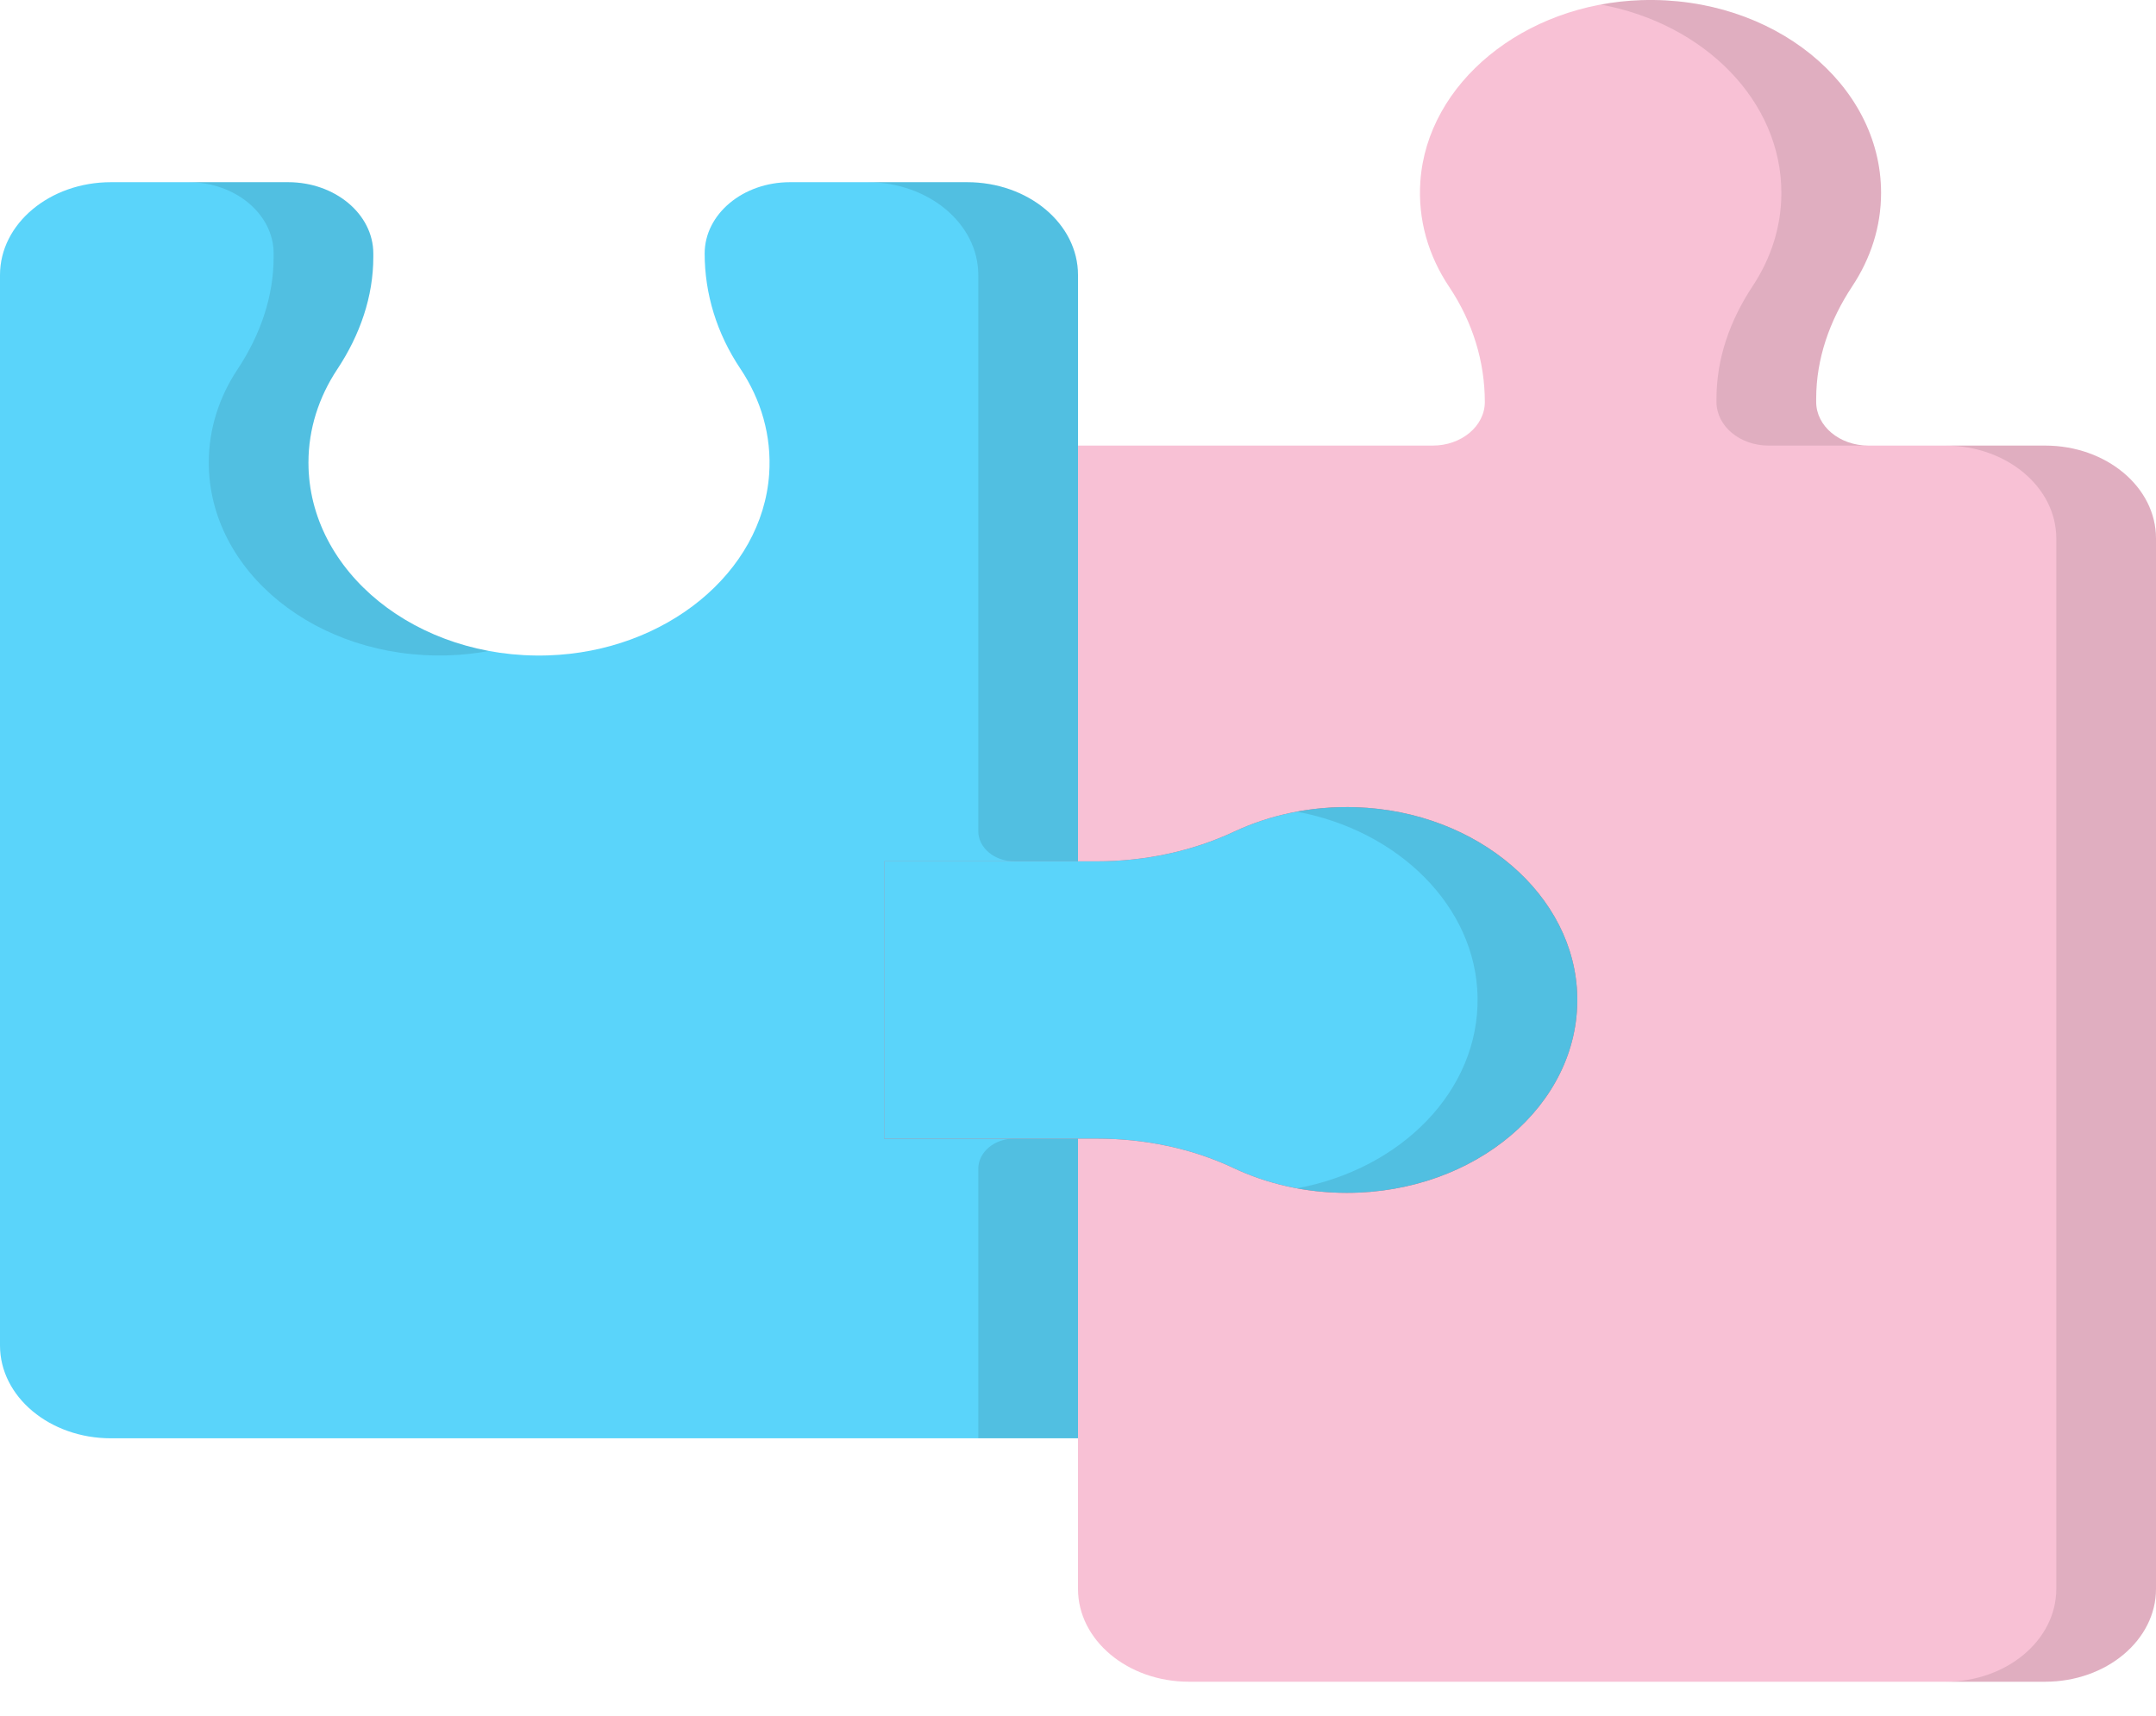
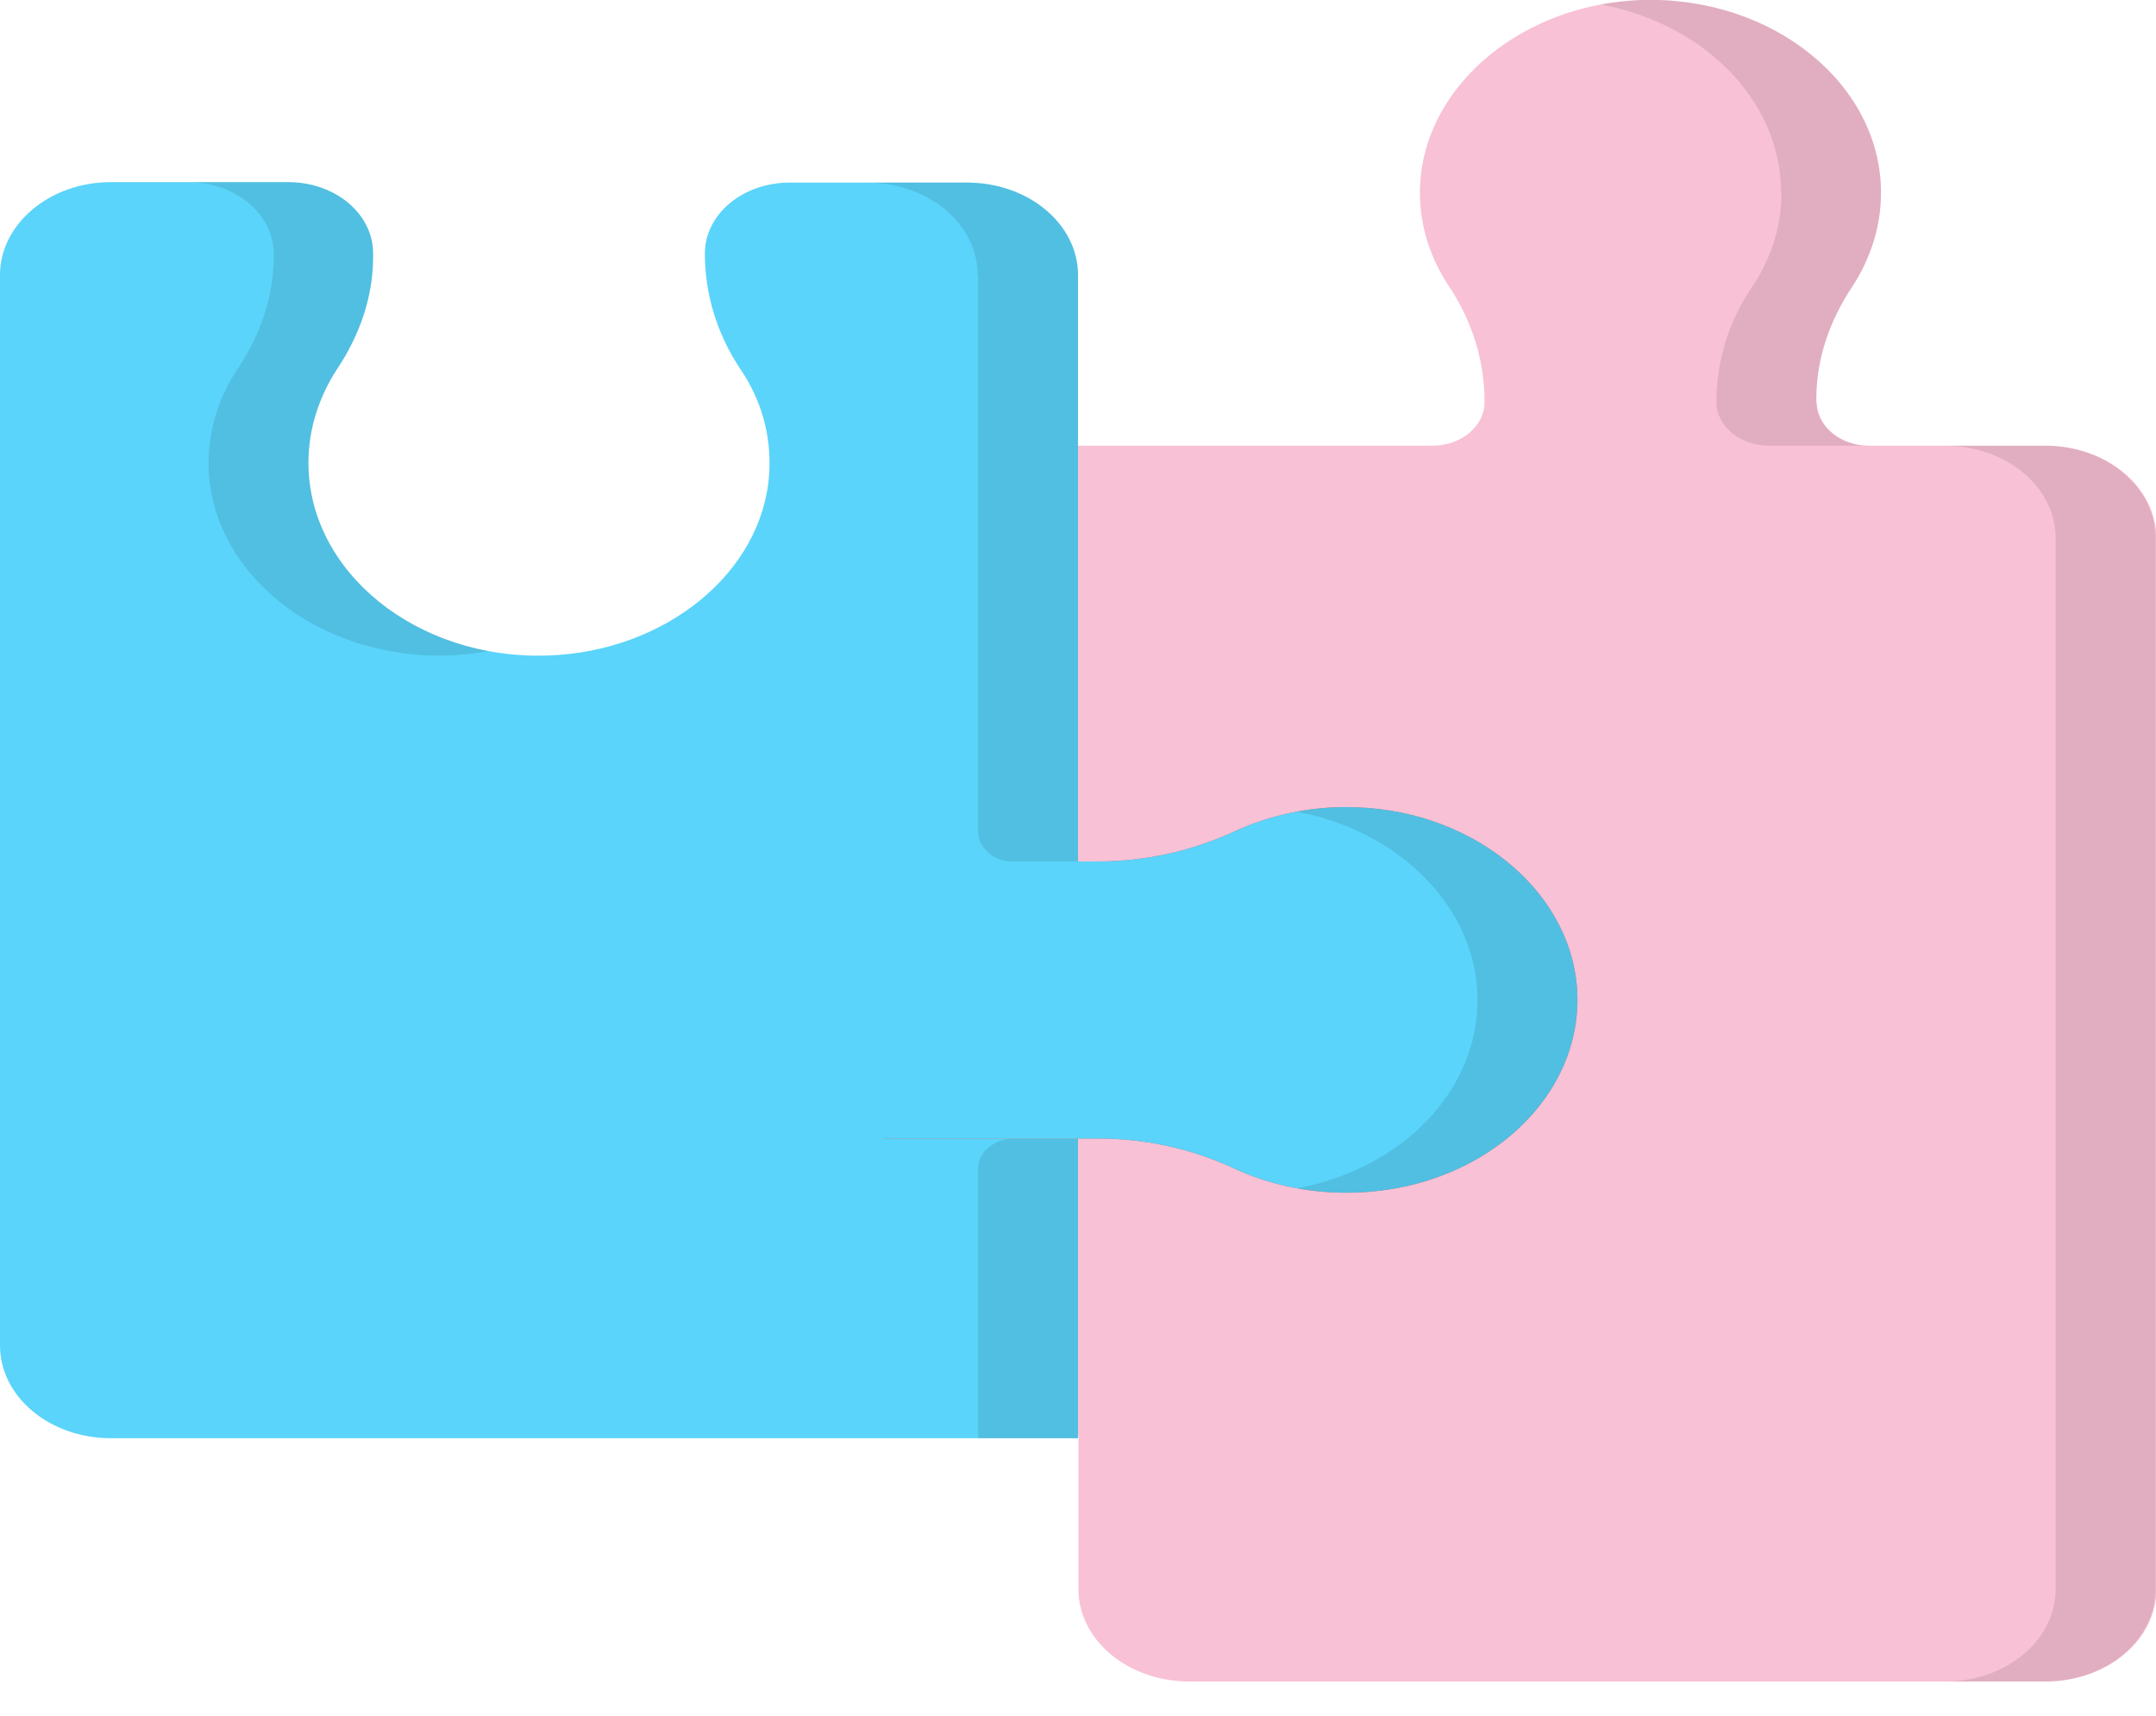
<svg xmlns="http://www.w3.org/2000/svg" width="49" height="39">
-   <path d="M41.277 9.137V9.058C41.277 8.161 41.578 7.29 42.097 6.506C42.514 5.877 42.752 5.154 42.752 4.384C42.752 1.907 40.295 -0.091 37.308 0.003C34.633 0.088 32.436 1.887 32.281 4.123C32.22 4.997 32.466 5.819 32.937 6.522C33.471 7.32 33.746 8.222 33.746 9.137C33.746 9.684 33.216 10.128 32.562 10.128H22.786L24.5 32.692V36.115C24.5 37.28 25.629 38.225 27.022 38.225H46.478C47.871 38.225 49 37.28 49 36.115V12.238C49 11.072 47.871 10.128 46.478 10.128H42.461C41.807 10.128 41.277 9.684 41.277 9.137Z" fill="#F8C1D5" />
-   <path d="M40.486 4.384C40.486 5.154 40.248 5.877 39.831 6.506C39.312 7.29 39.011 8.161 39.011 9.058V9.137C39.011 9.684 39.542 10.128 40.196 10.128H42.461C41.807 10.128 41.277 9.684 41.277 9.137V9.058C41.277 8.161 41.577 7.29 42.097 6.506C42.514 5.877 42.751 5.154 42.751 4.384C42.751 1.907 40.295 -0.091 37.308 0.003C36.992 0.013 36.683 0.048 36.383 0.104C38.73 0.538 40.486 2.29 40.486 4.384Z" fill="black" fill-opacity="0.1" />
-   <path d="M46.478 10.128H44.213C45.605 10.128 46.734 11.073 46.734 12.238V36.115C46.734 37.281 45.605 38.225 44.213 38.225H46.478C47.871 38.225 49 37.281 49 36.115V12.238C49 11.073 47.871 10.128 46.478 10.128Z" fill="black" fill-opacity="0.1" />
-   <path d="M16.015 5.763C16.015 6.678 16.291 7.58 16.825 8.378C17.296 9.081 17.541 9.903 17.481 10.777C17.325 13.014 15.128 14.812 12.453 14.897C9.467 14.991 7.01 12.994 7.01 10.516C7.01 9.746 7.248 9.023 7.664 8.394C8.184 7.61 8.484 6.739 8.484 5.842V5.763C8.484 4.867 7.616 4.141 6.546 4.141H2.522C1.129 4.141 0 5.086 0 6.251V30.582C0 31.747 1.129 32.692 2.522 32.692H24.5V6.251C24.5 5.086 23.371 4.141 21.978 4.141H17.954C16.883 4.141 16.015 4.867 16.015 5.763Z" fill="#5AD4FA" />
-   <path d="M6.219 5.763V5.842C6.219 6.738 5.919 7.61 5.399 8.394C4.982 9.022 4.745 9.745 4.745 10.515C4.745 12.993 7.201 14.991 10.188 14.896C10.504 14.886 10.813 14.852 11.113 14.796C8.766 14.361 7.01 12.61 7.01 10.515C7.01 9.745 7.248 9.022 7.665 8.394C8.184 7.61 8.485 6.738 8.485 5.842V5.763C8.485 4.867 7.617 4.141 6.546 4.141H4.28C5.351 4.141 6.219 4.867 6.219 5.763Z" fill="black" fill-opacity="0.1" />
-   <path d="M22.234 6.251V18.893C22.234 19.271 22.601 19.578 23.054 19.578H24.5V6.251C24.5 5.085 23.371 4.141 21.979 4.141H19.713C21.105 4.141 22.234 5.085 22.234 6.251Z" fill="black" fill-opacity="0.1" />
-   <path d="M22.234 26.565V32.691H24.5V25.879H23.054C22.601 25.879 22.234 26.186 22.234 26.565Z" fill="black" fill-opacity="0.1" />
-   <path d="M30.82 18.348C29.813 18.315 28.866 18.52 28.053 18.901C27.099 19.348 26.022 19.578 24.928 19.578H20.094V25.88H24.927C26.014 25.88 27.089 26.101 28.035 26.549C28.795 26.908 29.672 27.113 30.608 27.113C33.528 27.113 35.891 25.114 35.847 22.662C35.806 20.349 33.582 18.44 30.82 18.348Z" fill="#E5646E" />
-   <path d="M30.82 18.348C29.813 18.315 28.866 18.52 28.053 18.901C27.099 19.348 26.022 19.578 24.928 19.578H20.094V25.88H24.927C26.014 25.88 27.089 26.101 28.035 26.549C28.795 26.908 29.672 27.113 30.608 27.113C33.528 27.113 35.891 25.114 35.847 22.662C35.806 20.349 33.582 18.44 30.82 18.348Z" fill="#5AD4FA" />
-   <path d="M30.82 18.348C30.355 18.333 29.904 18.369 29.472 18.449C31.793 18.88 33.545 20.612 33.581 22.662C33.619 24.788 31.848 26.572 29.474 27.01C29.839 27.077 30.218 27.113 30.608 27.113C33.528 27.113 35.891 25.114 35.847 22.662C35.806 20.349 33.582 18.439 30.82 18.348Z" fill="black" fill-opacity="0.1" />
+   <path d="M41.28 9.14v-.08c0-.9.3-1.77.82-2.55.41-.63.65-1.36.65-2.13 0-2.47-2.46-4.47-5.44-4.38-2.68.09-4.87 1.89-5.03 4.12-.06.88.19 1.7.66 2.4.53.8.8 1.7.8 2.62 0 .54-.52.99-1.18.99H22.8l1.71 22.56v3.43c0 1.16 1.13 2.1 2.52 2.1h19.46c1.4 0 2.52-.94 2.52-2.1V12.24c0-1.17-1.13-2.11-2.52-2.11h-4.02c-.65 0-1.18-.45-1.18-1Z" fill="#F8C1D5" />
+   <path d="M40.49 4.38c0 .77-.24 1.5-.66 2.13a4.62 4.62 0 0 0-.82 2.55v.08c0 .54.53.99 1.19.99h2.26c-.65 0-1.18-.45-1.18-1v-.07c0-.9.3-1.77.82-2.55.41-.63.65-1.36.65-2.13 0-2.47-2.46-4.47-5.44-4.38-.32.01-.63.05-.93.1 2.35.44 4.1 2.19 4.1 4.28ZM46.48 10.13H44.2c1.4 0 2.52.94 2.52 2.1v23.89c0 1.16-1.12 2.1-2.52 2.1h2.27c1.4 0 2.52-.94 2.52-2.1V12.24c0-1.17-1.13-2.11-2.52-2.11Z" fill-opacity=".1" />
+   <path d="M16.02 5.76c0 .92.27 1.82.8 2.62.48.7.72 1.52.66 2.4-.15 2.23-2.35 4.03-5.03 4.12-2.98.1-5.44-1.9-5.44-4.38 0-.77.24-1.5.65-2.13.52-.78.82-1.65.82-2.55v-.08c0-.9-.86-1.62-1.93-1.62H2.52C1.12 4.14 0 5.1 0 6.25v24.33c0 1.17 1.13 2.11 2.52 2.11H24.5V6.25c0-1.16-1.13-2.1-2.52-2.1h-4.03c-1.07 0-1.93.72-1.93 1.61Z" fill="#5AD4FA" />
+   <path d="M6.22 5.76v.08c0 .9-.3 1.77-.82 2.55a3.82 3.82 0 0 0-.66 2.13c0 2.47 2.46 4.47 5.45 4.38.31-.01.62-.05.92-.1-2.34-.44-4.1-2.19-4.1-4.28 0-.77.24-1.5.65-2.13.52-.78.82-1.65.82-2.55v-.08c0-.9-.86-1.62-1.93-1.62H4.28c1.07 0 1.94.73 1.94 1.62ZM22.23 6.25V18.9c0 .38.37.69.82.69h1.45V6.25c0-1.16-1.13-2.1-2.52-2.1H19.7c1.4 0 2.52.94 2.52 2.1ZM22.23 26.56v6.13h2.27v-6.81h-1.45c-.45 0-.82.3-.82.68Z" fill-opacity=".1" />
+   <path d="M30.82 18.35c-1-.04-1.95.17-2.77.55a7.4 7.4 0 0 1-3.12.68h-4.84v6.3h4.84a7.3 7.3 0 0 1 3.1.67c.76.36 1.64.56 2.58.56 2.92 0 5.28-2 5.24-4.45-.04-2.31-2.27-4.22-5.03-4.31Z" fill="#E5646E" />
+   <path d="M30.82 18.35c-1-.04-1.95.17-2.77.55a7.4 7.4 0 0 1-3.12.68h-4.84v6.3h4.84a7.3 7.3 0 0 1 3.1.67c.76.36 1.64.56 2.58.56 2.92 0 5.28-2 5.24-4.45-.04-2.31-2.27-4.22-5.03-4.31Z" fill="#5AD4FA" />
+   <path d="M30.82 18.35c-.46-.02-.92.02-1.35.1 2.32.43 4.07 2.16 4.11 4.21.04 2.13-1.73 3.91-4.1 4.35.36.07.74.1 1.13.1 2.92 0 5.28-2 5.24-4.45-.04-2.31-2.27-4.22-5.03-4.31Z" fill-opacity=".1" />
</svg>
